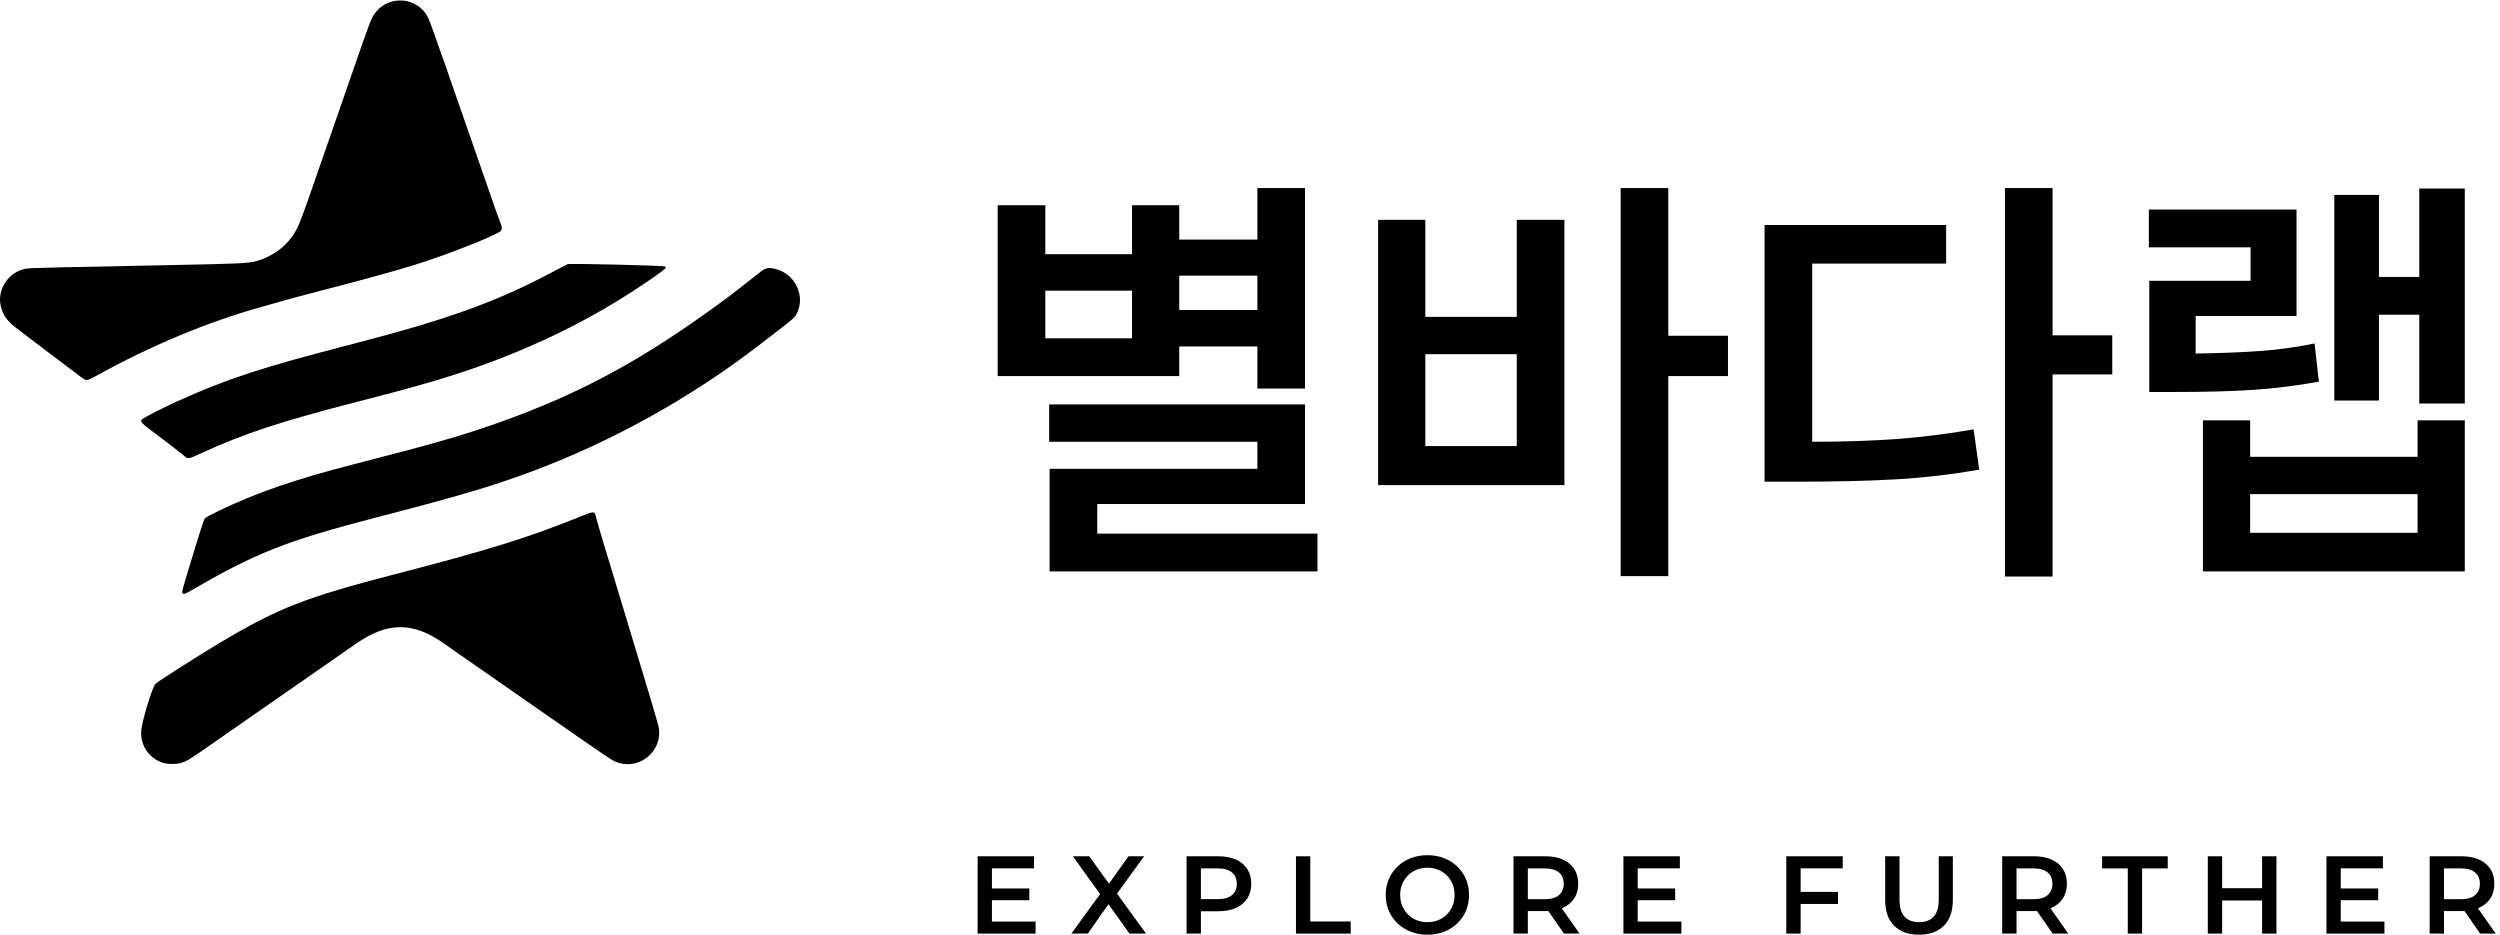
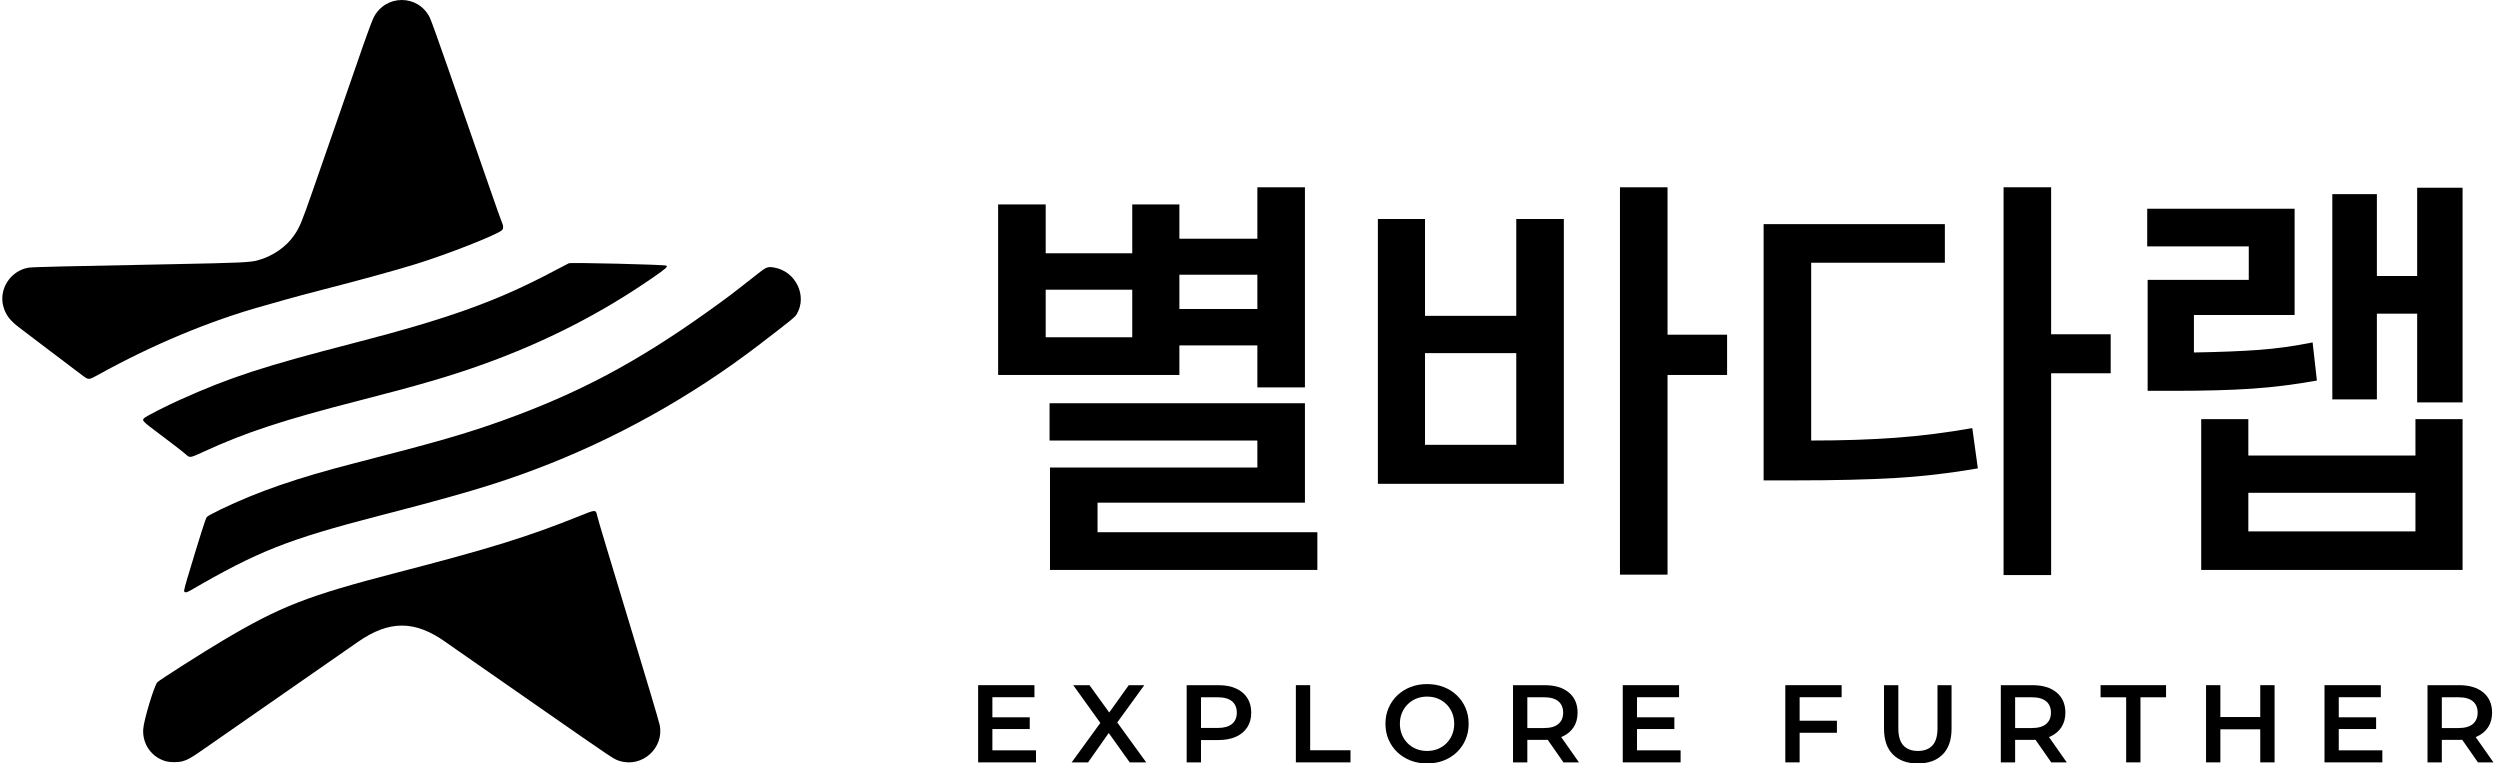
- <svg xmlns="http://www.w3.org/2000/svg" viewBox="0 0 727.98 271.74" width="728" height="272" role="img" aria-label="BYULBADA LAB">
+ <svg xmlns="http://www.w3.org/2000/svg" viewBox="0 0 727.98 222.40" width="728" height="222" role="img" aria-label="BYULBADA LAB">
  <g transform="translate(-21.1376,-15.4103) scale(0.203235)">
    <path d="M339.0,1168.6C318.4,1162.9 305.0,1144.1 306.3,1122.6C307.0,1109.8 322.3,1059.2 326.7,1055.0C330.4,1051.4 392.5,1011.9 420.5,995.3C502.9,946.3 542.3,931.0 670.0,897.9C804.3,863.1 858.7,846.2 932.6,816.5C956.1,807.0 955.9,807.0 958.0,816.4C958.6,819.1 964.2,838.4 970.6,859.4C988.1,917.3 997.6,948.9 1003.0,966.5C1026.5,1043.8 1046.4,1110.5 1047.6,1116.2C1054.5,1149.3 1022.5,1178.2 990.2,1168.1C981.7,1165.5 984.5,1167.4 870.0,1087.7C813.1,1048.1 762.9,1013.2 758.5,1010.1C754.1,1007.1 746.0,1001.4 740.5,997.5C696.3,966.0 659.6,965.9 614.5,997.2C602.8,1005.3 414.9,1136.0 392.0,1151.9C374.9,1163.8 369.9,1166.7 362.5,1168.6C356.4,1170.3 345.0,1170.2 339.0,1168.6ZM220.1,615.5C216.7,613.0 196.1,597.4 174.2,580.8C152.4,564.2 131.8,548.6 128.5,546.1C115.3,536.1 109.4,528.5 105.8,516.7C98.2,491.5 115.6,464.2 142.0,460.0C147.9,459.1 197.8,457.9 350.0,455.0C445.8,453.1 458.9,452.5 470.3,449.6C491.8,443.9 511.6,430.3 523.2,413.2C530.9,401.9 533.9,394.6 549.1,351.0C556.8,328.7 574.2,278.8 587.7,240.0C601.1,201.2 617.0,155.5 622.9,138.5C628.9,121.4 635.2,104.6 637.0,101.1C654.0,67.4 701.0,67.4 717.7,101.1C719.4,104.6 730.4,134.9 742.0,168.5C753.6,202.1 768.1,243.7 774.2,261.0C780.2,278.3 793.0,315.2 802.7,343.0C812.3,370.8 820.8,394.7 821.6,396.2C823.5,399.9 823.4,404.4 821.2,406.3C813.9,412.9 743.7,440.6 698.5,454.6C670.3,463.4 616.4,478.2 562.5,492.0C544.9,496.5 522.2,502.6 512.0,505.5C501.8,508.4 486.8,512.7 478.5,515.0C401.6,536.4 319.5,570.7 241.5,613.9C228.3,621.2 227.9,621.2 220.1,615.5Z" fill="#000000" />
    <path d="M365.0,923.6C365.0,922.3 367.0,914.5 369.5,906.3C388.6,842.8 395.9,819.8 397.6,817.9C398.6,816.7 407.4,811.9 417.0,807.3C471.2,781.2 526.8,762.0 610.0,740.6C727.5,710.5 770.7,698.0 824.0,678.8C930.8,640.3 1014.0,596.2 1114.5,524.6C1145.5,502.5 1150.7,498.5 1188.5,468.7C1200.7,459.0 1202.9,458.2 1212.2,459.9C1242.9,465.3 1259.9,500.4 1244.4,526.7C1241.9,531.0 1237.4,534.6 1190.0,571.0C1092.7,645.5 982.4,706.9 869.1,749.5C811.1,771.3 764.1,785.3 645.5,816.0C513.5,850.2 470.9,867.1 373.5,923.7C368.1,926.8 365.0,926.8 365.0,923.6ZM368.3,728.7C363.5,724.5 346.1,711.0 330.5,699.4C305.3,680.6 304.1,679.4 307.6,676.0C310.3,673.4 339.3,658.5 359.5,649.5C431.4,617.2 478.3,601.9 609.5,568.0C746.3,532.6 815.2,507.7 896.3,464.6C906.9,459.0 916.3,454.1 917.3,453.7C920.8,452.4 1054.8,455.6 1057.1,457.1C1059.6,458.6 1056.9,461.1 1039.4,473.2C964.6,525.3 883.3,566.8 793.5,599.0C747.0,615.7 702.5,628.7 615.5,651.0C506.8,678.9 453.6,696.4 393.3,724.1C373.8,733.1 373.3,733.2 368.3,728.7Z" fill="#000000" />
  </g>
  <path d="M380.014 113.014H366.139V100.764H343.389V109.389H290.514V59.639H304.389V73.889H329.639V59.639H343.389V69.639H366.139V54.639H380.014ZM380.014 146.639H319.514V155.264H383.639V166.264H305.639V136.389H366.139V128.514H305.514V117.639H380.014ZM329.639 98.389V84.514H304.389V98.389ZM366.139 90.139V80.139H343.389V90.139Z" fill="#000000" />
  <path d="M485.794 97.639H503.169V109.389H485.794V167.639H471.919V54.639H485.794ZM415.044 92.139H441.669V63.889H455.544V141.139H401.294V63.889H415.044ZM441.669 129.764V103.014H415.044V129.764Z" fill="#000000" />
  <path d="M597.699 97.514H615.074V108.889H597.699V167.764H583.824V54.639H597.699ZM566.699 76.639H527.699V128.514Q541.387 128.514 552.387 127.702Q563.387 126.889 574.699 124.889L576.324 136.639Q564.074 138.764 552.106 139.452Q540.137 140.139 523.199 140.139H513.824V65.389H566.699Z" fill="#000000" />
  <path d="M717.729 117.389H704.479V91.514H692.729V116.514H679.729V56.639H692.729V80.514H704.479V54.764H717.729ZM655.229 132.889H703.979V122.264H717.729V166.264H641.479V122.264H655.229ZM703.979 155.014V143.764H655.229V155.014ZM668.729 91.889H639.354V102.827Q650.479 102.639 658.229 102.077Q665.979 101.514 673.979 99.889L675.229 111.014Q665.542 112.764 656.261 113.389Q646.979 114.014 633.604 114.014H625.854V81.639H655.354V71.889H625.729V60.889H668.729Z" fill="#000000" />
-   <path d="M284.678 271.736V249.214H301.107V252.728H288.836V268.222H301.554V271.736ZM288.518 262.012V258.588H299.732V262.012Z" fill="#000000" />
-   <path d="M311.964 271.736 321.47 258.661 321.466 261.812 312.422 249.214H317.166L323.893 258.532L321.938 258.564L328.62 249.214H333.151L324.163 261.607V258.571L333.717 271.736H328.896L321.833 261.836L323.715 261.832L316.753 271.736Z" fill="#000000" />
-   <path d="M345.517 271.736V249.214H354.763Q357.748 249.214 359.894 250.174Q362.041 251.133 363.197 252.936Q364.354 254.738 364.354 257.232Q364.354 259.698 363.197 261.498Q362.041 263.298 359.894 264.26Q357.748 265.221 354.763 265.221H347.827L349.693 263.289V271.736ZM349.693 263.733 347.827 261.691H354.589Q357.342 261.691 358.742 260.521Q360.142 259.351 360.142 257.232Q360.142 255.085 358.742 253.915Q357.342 252.745 354.589 252.745H347.827L349.693 250.703Z" fill="#000000" />
-   <path d="M377.369 271.736V249.214H381.544V268.201H393.308V271.736Z" fill="#000000" />
-   <path d="M415.662 272.054Q413.043 272.054 410.816 271.186Q408.59 270.317 406.955 268.752Q405.319 267.188 404.412 265.081Q403.505 262.975 403.505 260.473Q403.505 257.971 404.412 255.868Q405.319 253.764 406.958 252.194Q408.597 250.625 410.814 249.76Q413.03 248.896 415.653 248.896Q418.28 248.896 420.487 249.755Q422.694 250.615 424.327 252.175Q425.959 253.736 426.867 255.849Q427.774 257.963 427.774 260.476Q427.774 262.989 426.867 265.102Q425.959 267.216 424.327 268.775Q422.694 270.335 420.487 271.195Q418.28 272.054 415.662 272.054ZM415.653 268.402Q417.359 268.402 418.797 267.816Q420.234 267.23 421.302 266.16Q422.37 265.09 422.966 263.644Q423.562 262.197 423.562 260.467Q423.562 258.736 422.969 257.3Q422.376 255.865 421.307 254.793Q420.238 253.722 418.799 253.135Q417.36 252.548 415.654 252.548Q413.947 252.548 412.502 253.136Q411.056 253.724 409.982 254.797Q408.908 255.87 408.313 257.308Q407.717 258.745 407.717 260.466Q407.717 262.186 408.311 263.633Q408.906 265.079 409.977 266.158Q411.049 267.238 412.498 267.82Q413.947 268.402 415.653 268.402Z" fill="#000000" />
-   <path d="M440.718 271.736V249.214H449.922Q454.43 249.214 456.992 251.345Q459.555 253.475 459.555 257.232Q459.555 259.698 458.398 261.482Q457.241 263.266 455.095 264.221Q452.949 265.177 449.964 265.177H443.028L444.893 263.289V271.736ZM455.431 271.736 449.729 263.56H454.215L459.953 271.736ZM444.893 263.733 443.028 261.719H449.789Q452.542 261.719 453.943 260.535Q455.343 259.351 455.343 257.232Q455.343 255.085 453.943 253.915Q452.542 252.745 449.789 252.745H443.028L444.893 250.703Z" fill="#000000" />
-   <path d="M472.731 271.736V249.214H489.16V252.728H476.889V268.222H489.607V271.736ZM476.571 262.012V258.588H487.785V262.012Z" fill="#000000" />
-   <path d="M520.154 271.736V249.214H536.584V252.728H524.329V271.736ZM523.983 263.1V259.586H535.209V263.1Z" fill="#000000" />
-   <path d="M558.8 272.054Q554.18 272.054 551.565 269.451Q548.949 266.848 548.949 261.909V249.214H553.124V261.768Q553.124 265.238 554.618 266.82Q556.111 268.402 558.836 268.402Q561.565 268.402 563.056 266.82Q564.548 265.238 564.548 261.768V249.214H568.65V261.909Q568.65 266.848 566.035 269.451Q563.419 272.054 558.8 272.054Z" fill="#000000" />
-   <path d="M583.021 271.736V249.214H592.225Q596.732 249.214 599.295 251.345Q601.857 253.475 601.857 257.232Q601.857 259.698 600.7 261.482Q599.544 263.266 597.397 264.221Q595.251 265.177 592.266 265.177H585.33L587.196 263.289V271.736ZM597.734 271.736 592.032 263.56H596.518L602.256 271.736ZM587.196 263.733 585.33 261.719H592.092Q594.845 261.719 596.245 260.535Q597.646 259.351 597.646 257.232Q597.646 255.085 596.245 253.915Q594.845 252.745 592.092 252.745H585.33L587.196 250.703Z" fill="#000000" />
-   <path d="M619.587 271.736V252.749H612.123V249.214H631.226V252.749H623.762V271.736Z" fill="#000000" />
-   <path d="M658.706 271.736V249.214H662.882V271.736ZM642.895 271.736V249.214H647.07V271.736ZM646.724 262.09V258.51H659.025V262.09Z" fill="#000000" />
-   <path d="M677.449 271.736V249.214H693.879V252.728H681.608V268.222H694.325V271.736ZM681.289 262.012V258.588H692.504V262.012Z" fill="#000000" />
-   <path d="M707.499 271.736V249.214H716.703Q721.211 249.214 723.773 251.345Q726.336 253.475 726.336 257.232Q726.336 259.698 725.179 261.482Q724.022 263.266 721.876 264.221Q719.73 265.177 716.745 265.177H709.809L711.674 263.289V271.736ZM722.212 271.736 716.51 263.56H720.996L726.734 271.736ZM711.674 263.733 709.809 261.719H716.57Q719.323 261.719 720.724 260.535Q722.124 259.351 722.124 257.232Q722.124 255.085 720.724 253.915Q719.323 252.745 716.57 252.745H709.809L711.674 250.703Z" fill="#000000" />
+   <path d="M284.678 222.404V199.882H301.107V203.396H288.836V218.89H301.554V222.404ZM288.518 212.68V209.256H299.732V212.68Z" fill="#000000" />
+   <path d="M311.964 222.404 321.47 209.329 321.466 212.48 312.422 199.882H317.166L323.893 209.2L321.938 209.232L328.62 199.882H333.151L324.163 212.275V209.239L333.717 222.404H328.896L321.833 212.504L323.715 212.5L316.753 222.404Z" fill="#000000" />
+   <path d="M345.517 222.404V199.882H354.763Q357.748 199.882 359.894 200.842Q362.041 201.801 363.197 203.604Q364.354 205.406 364.354 207.9Q364.354 210.366 363.197 212.166Q362.041 213.966 359.894 214.928Q357.748 215.889 354.763 215.889H347.827L349.693 213.957V222.404ZM349.693 214.401 347.827 212.359H354.589Q357.342 212.359 358.742 211.189Q360.142 210.019 360.142 207.9Q360.142 205.753 358.742 204.583Q357.342 203.413 354.589 203.413H347.827L349.693 201.371Z" fill="#000000" />
+   <path d="M377.369 222.404V199.882H381.544V218.869H393.308V222.404Z" fill="#000000" />
+   <path d="M415.662 222.722Q413.043 222.722 410.816 221.854Q408.59 220.985 406.955 219.421Q405.319 217.856 404.412 215.749Q403.505 213.643 403.505 211.141Q403.505 208.64 404.412 206.536Q405.319 204.432 406.958 202.863Q408.597 201.293 410.814 200.428Q413.03 199.564 415.653 199.564Q418.28 199.564 420.487 200.423Q422.694 201.283 424.327 202.844Q425.959 204.404 426.867 206.517Q427.774 208.631 427.774 211.144Q427.774 213.657 426.867 215.77Q425.959 217.884 424.327 219.444Q422.694 221.003 420.487 221.863Q418.28 222.722 415.662 222.722ZM415.653 219.07Q417.359 219.07 418.797 218.484Q420.234 217.898 421.302 216.828Q422.37 215.758 422.966 214.312Q423.562 212.865 423.562 211.135Q423.562 209.404 422.969 207.968Q422.376 206.533 421.307 205.462Q420.238 204.39 418.799 203.803Q417.36 203.216 415.654 203.216Q413.947 203.216 412.502 203.804Q411.056 204.392 409.982 205.465Q408.908 206.538 408.313 207.976Q407.717 209.413 407.717 211.134Q407.717 212.854 408.311 214.301Q408.906 215.747 409.977 216.827Q411.049 217.906 412.498 218.488Q413.947 219.07 415.653 219.07Z" fill="#000000" />
+   <path d="M440.718 222.404V199.882H449.922Q454.43 199.882 456.992 202.013Q459.555 204.143 459.555 207.9Q459.555 210.366 458.398 212.15Q457.241 213.934 455.095 214.889Q452.949 215.845 449.964 215.845H443.028L444.893 213.957V222.404ZM455.431 222.404 449.729 214.228H454.215L459.953 222.404ZM444.893 214.401 443.028 212.387H449.789Q452.542 212.387 453.943 211.203Q455.343 210.019 455.343 207.9Q455.343 205.753 453.943 204.583Q452.542 203.413 449.789 203.413H443.028L444.893 201.371Z" fill="#000000" />
+   <path d="M472.731 222.404V199.882H489.16V203.396H476.889V218.89H489.607V222.404ZM476.571 212.68V209.256H487.785V212.68Z" fill="#000000" />
+   <path d="M520.154 222.404V199.882H536.584V203.396H524.329V222.404ZM523.983 213.768V210.254H535.209V213.768Z" fill="#000000" />
+   <path d="M558.8 222.722Q554.18 222.722 551.565 220.119Q548.949 217.516 548.949 212.577V199.882H553.124V212.436Q553.124 215.906 554.618 217.488Q556.111 219.07 558.836 219.07Q561.565 219.07 563.056 217.488Q564.548 215.906 564.548 212.436V199.882H568.65V212.577Q568.65 217.516 566.035 220.119Q563.419 222.722 558.8 222.722Z" fill="#000000" />
+   <path d="M583.021 222.404V199.882H592.225Q596.732 199.882 599.295 202.013Q601.857 204.143 601.857 207.9Q601.857 210.366 600.7 212.15Q599.544 213.934 597.397 214.889Q595.251 215.845 592.266 215.845H585.33L587.196 213.957V222.404ZM597.734 222.404 592.032 214.228H596.518L602.256 222.404ZM587.196 214.401 585.33 212.387H592.092Q594.845 212.387 596.245 211.203Q597.646 210.019 597.646 207.9Q597.646 205.753 596.245 204.583Q594.845 203.413 592.092 203.413H585.33L587.196 201.371Z" fill="#000000" />
+   <path d="M619.587 222.404V203.417H612.123V199.882H631.226V203.417H623.762V222.404Z" fill="#000000" />
+   <path d="M658.706 222.404V199.882H662.882V222.404ZM642.895 222.404V199.882H647.07V222.404ZM646.724 212.758V209.178H659.025V212.758Z" fill="#000000" />
+   <path d="M677.449 222.404V199.882H693.879V203.396H681.608V218.89H694.325V222.404ZM681.289 212.68V209.256H692.504V212.68Z" fill="#000000" />
+   <path d="M707.499 222.404V199.882H716.703Q721.211 199.882 723.773 202.013Q726.336 204.143 726.336 207.9Q726.336 210.366 725.179 212.15Q724.022 213.934 721.876 214.889Q719.73 215.845 716.745 215.845H709.809L711.674 213.957V222.404ZM722.212 222.404 716.51 214.228H720.996L726.734 222.404ZM711.674 214.401 709.809 212.387H716.57Q719.323 212.387 720.724 211.203Q722.124 210.019 722.124 207.9Q722.124 205.753 720.724 204.583Q719.323 203.413 716.57 203.413H709.809L711.674 201.371Z" fill="#000000" />
</svg>
